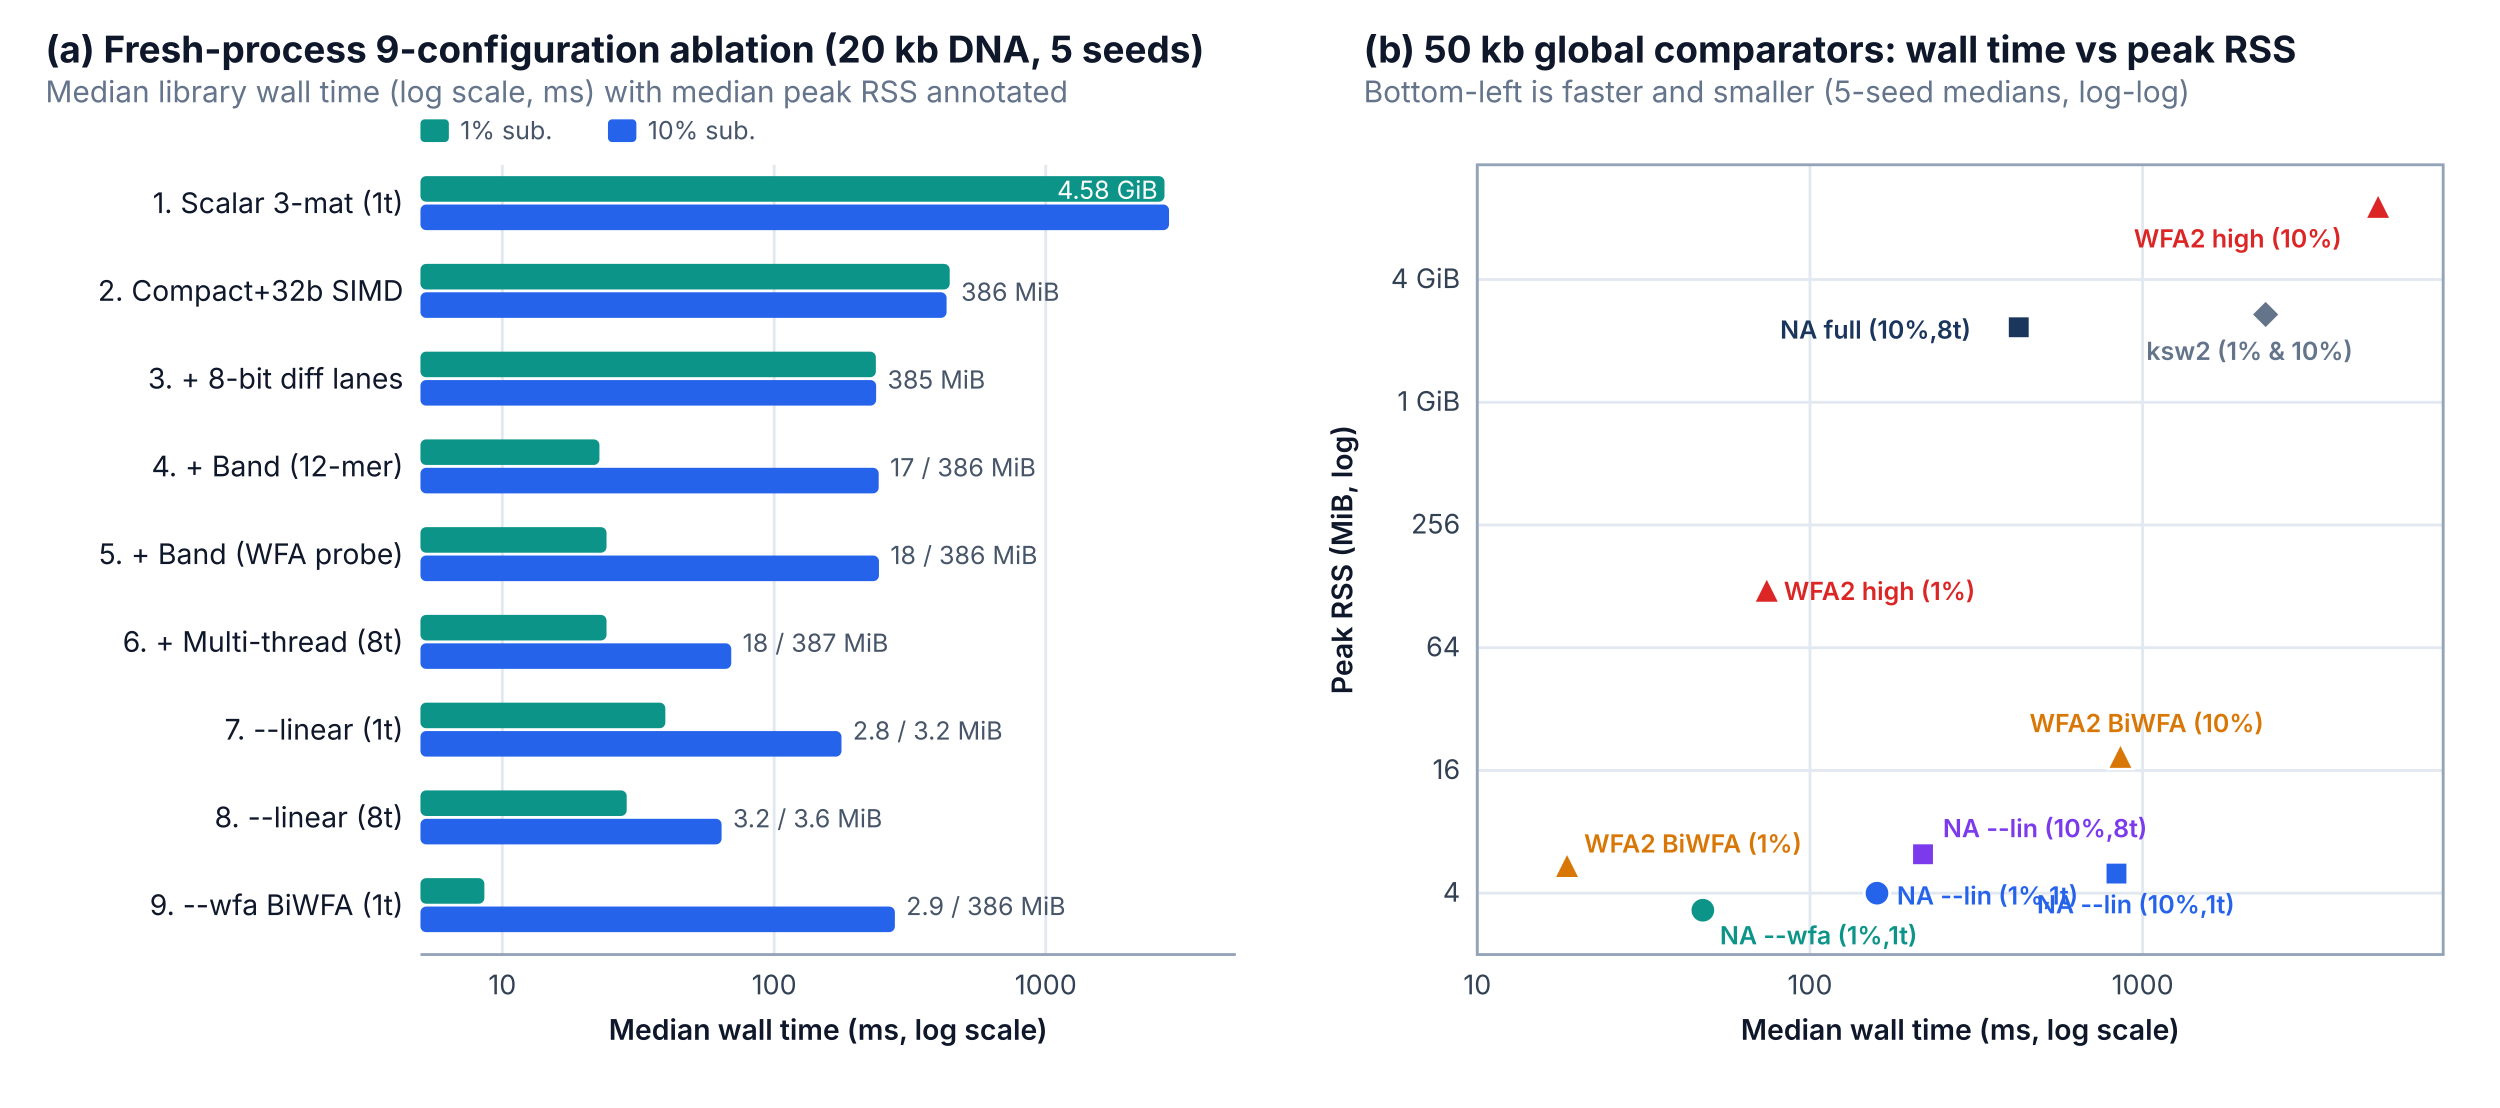
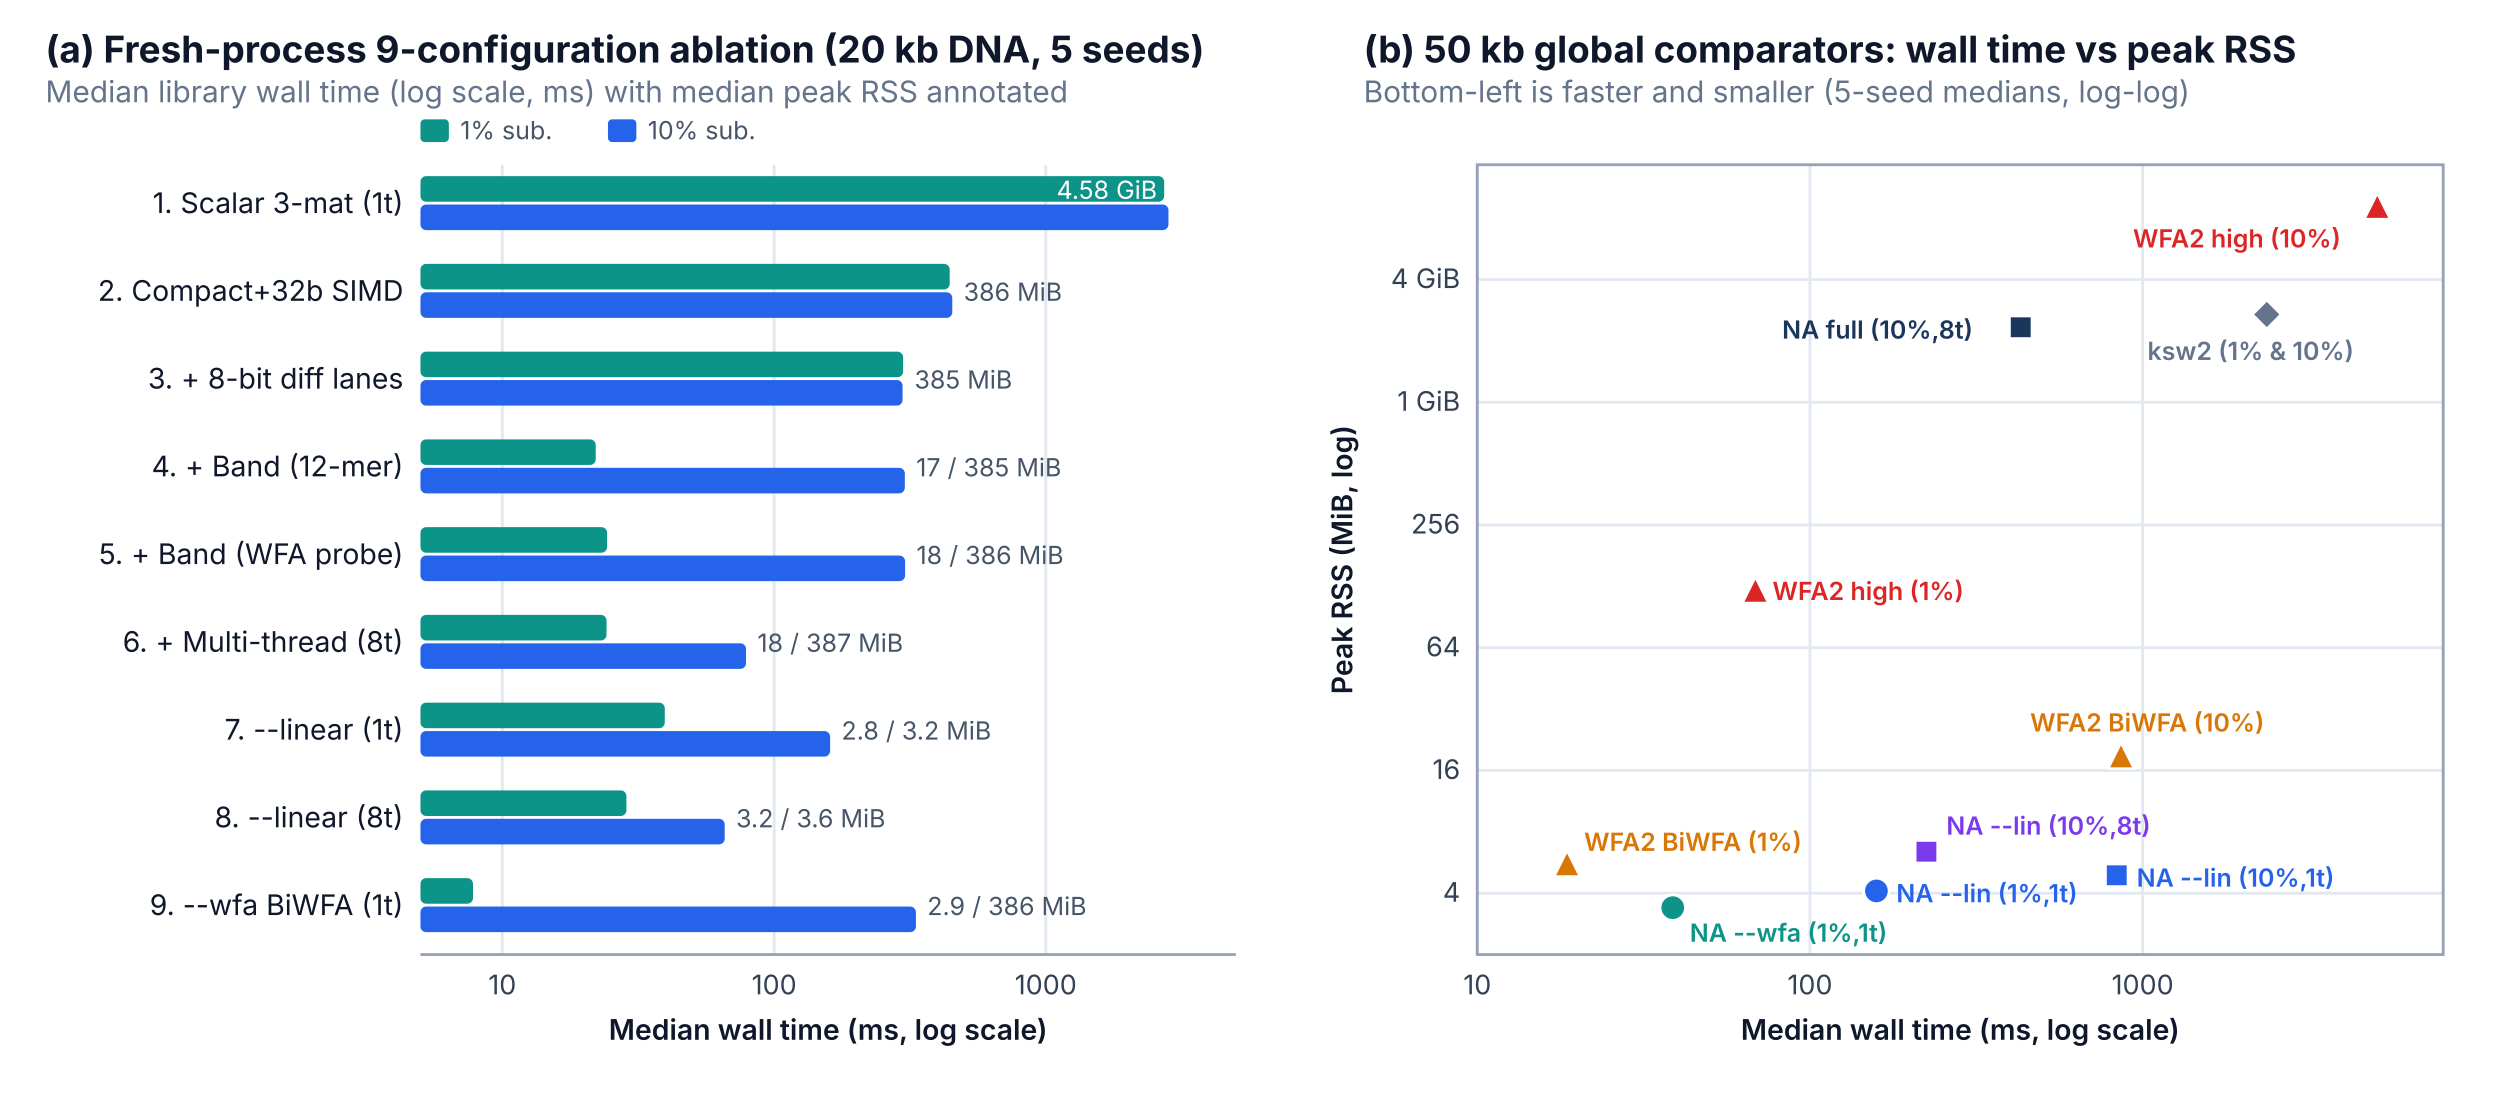
<svg xmlns="http://www.w3.org/2000/svg" viewBox="0 0 880 390" width="880" height="390">
  <defs>
    <marker id="arr" viewBox="0 0 10 10" refX="9" refY="5" markerWidth="6" markerHeight="6" orient="auto-start-reverse">
      <path d="M 0 1.5 L 10 5 L 0 8.5 z" fill="#64748b" />
    </marker>
  </defs>
  <rect width="880" height="390" fill="#ffffff" />
  <style>
    text { font-family: Inter, -apple-system, BlinkMacSystemFont, 'Segoe UI', Helvetica, Arial, sans-serif; fill: #0f172a; }
    .title { font-size: 13px; font-weight: 700; }
    .sub { font-size: 10.5px; fill: #64748b; }
    .lbl { font-size: 10px; }
    .lblb { font-size: 10px; font-weight: 600; }
    .tick { font-size: 9.5px; fill: #334155; }
    .small { font-size: 8.8px; fill: #475569; }
  </style>
  <text x="16" y="22" class="title">(a) Fresh-process 9-configuration ablation (20 kb DNA, 5 seeds)</text>
  <text x="16" y="36" class="sub">Median library wall time (log scale, ms) with median peak RSS annotated</text>
  <line x1="176.8" y1="58" x2="176.8" y2="336" stroke="#e2e8f0" stroke-width="1" />
  <text x="176.8" y="350" text-anchor="middle" class="tick">10</text>
  <line x1="272.5" y1="58" x2="272.5" y2="336" stroke="#e2e8f0" stroke-width="1" />
  <text x="272.5" y="350" text-anchor="middle" class="tick">100</text>
  <line x1="368.1" y1="58" x2="368.1" y2="336" stroke="#e2e8f0" stroke-width="1" />
  <text x="368.1" y="350" text-anchor="middle" class="tick">1000</text>
  <line x1="148" y1="336" x2="435" y2="336" stroke="#94a3b8" stroke-width="1" />
  <text x="291.5" y="366" text-anchor="middle" class="lblb">Median wall time (ms, log scale)</text>
  <text x="142" y="75.0" text-anchor="end" class="lbl">1. Scalar 3-mat (1t)</text>
-   <rect x="148" y="62.0" width="261.9" height="9" rx="2" fill="#0d9488" />
-   <rect x="148" y="72.0" width="263.5" height="9" rx="2" fill="#2563eb" />
-   <text x="407.5" y="70.0" text-anchor="end" class="small" style="fill:#fff">4.58 GiB</text>
+   <rect x="148" y="62.0" width="261.8" height="9" rx="2" fill="#0d9488" />
+   <rect x="148" y="72.0" width="263.3" height="9" rx="2" fill="#2563eb" />
+   <text x="407.3" y="70.0" text-anchor="end" class="small" style="fill:#fff">4.58 GiB</text>
  <text x="142" y="105.889" text-anchor="end" class="lbl">2. Compact+32b SIMD</text>
  <rect x="148" y="92.889" width="186.3" height="9" rx="2" fill="#0d9488" />
-   <rect x="148" y="102.889" width="185.2" height="9" rx="2" fill="#2563eb" />
-   <text x="338.3" y="105.889" class="small">386 MiB</text>
+   <rect x="148" y="102.889" width="187.2" height="9" rx="2" fill="#2563eb" />
+   <text x="339.2" y="105.889" class="small">386 MiB</text>
  <text x="142" y="136.778" text-anchor="end" class="lbl">3. + 8-bit diff lanes</text>
-   <rect x="148" y="123.778" width="160.3" height="9" rx="2" fill="#0d9488" />
-   <rect x="148" y="133.778" width="160.4" height="9" rx="2" fill="#2563eb" />
-   <text x="312.4" y="136.778" class="small">385 MiB</text>
+   <rect x="148" y="123.778" width="169.9" height="9" rx="2" fill="#0d9488" />
+   <rect x="148" y="133.778" width="169.7" height="9" rx="2" fill="#2563eb" />
+   <text x="321.9" y="136.778" class="small">385 MiB</text>
  <text x="142" y="167.667" text-anchor="end" class="lbl">4. + Band (12-mer)</text>
-   <rect x="148" y="154.667" width="63.0" height="9" rx="2" fill="#0d9488" />
-   <rect x="148" y="164.667" width="161.3" height="9" rx="2" fill="#2563eb" />
-   <text x="313.3" y="167.667" class="small">17 / 386 MiB</text>
+   <rect x="148" y="154.667" width="61.7" height="9" rx="2" fill="#0d9488" />
+   <rect x="148" y="164.667" width="170.5" height="9" rx="2" fill="#2563eb" />
+   <text x="322.5" y="167.667" class="small">17 / 385 MiB</text>
  <text x="142" y="198.556" text-anchor="end" class="lbl">5. + Band (WFA probe)</text>
-   <rect x="148" y="185.556" width="65.5" height="9" rx="2" fill="#0d9488" />
-   <rect x="148" y="195.556" width="161.4" height="9" rx="2" fill="#2563eb" />
-   <text x="313.4" y="198.556" class="small">18 / 386 MiB</text>
+   <rect x="148" y="185.556" width="65.7" height="9" rx="2" fill="#0d9488" />
+   <rect x="148" y="195.556" width="170.6" height="9" rx="2" fill="#2563eb" />
+   <text x="322.6" y="198.556" class="small">18 / 386 MiB</text>
  <text x="142" y="229.444" text-anchor="end" class="lbl">6. + Multi-thread (8t)</text>
  <rect x="148" y="216.444" width="65.5" height="9" rx="2" fill="#0d9488" />
-   <rect x="148" y="226.444" width="109.4" height="9" rx="2" fill="#2563eb" />
-   <text x="261.4" y="229.444" class="small">18 / 387 MiB</text>
+   <rect x="148" y="226.444" width="114.6" height="9" rx="2" fill="#2563eb" />
+   <text x="266.6" y="229.444" class="small">18 / 387 MiB</text>
  <text x="142" y="260.333" text-anchor="end" class="lbl">7. --linear (1t)</text>
-   <rect x="148" y="247.333" width="86.2" height="9" rx="2" fill="#0d9488" />
-   <rect x="148" y="257.333" width="148.2" height="9" rx="2" fill="#2563eb" />
-   <text x="300.2" y="260.333" class="small">2.8 / 3.2 MiB</text>
+   <rect x="148" y="247.333" width="86.0" height="9" rx="2" fill="#0d9488" />
+   <rect x="148" y="257.333" width="144.2" height="9" rx="2" fill="#2563eb" />
+   <text x="296.2" y="260.333" class="small">2.8 / 3.2 MiB</text>
  <text x="142" y="291.222" text-anchor="end" class="lbl">8. --linear (8t)</text>
-   <rect x="148" y="278.222" width="72.6" height="9" rx="2" fill="#0d9488" />
-   <rect x="148" y="288.222" width="106.0" height="9" rx="2" fill="#2563eb" />
-   <text x="258.0" y="291.222" class="small">3.2 / 3.6 MiB</text>
+   <rect x="148" y="278.222" width="72.5" height="9" rx="2" fill="#0d9488" />
+   <rect x="148" y="288.222" width="107.1" height="9" rx="2" fill="#2563eb" />
+   <text x="259.1" y="291.222" class="small">3.2 / 3.6 MiB</text>
  <text x="142" y="322.111" text-anchor="end" class="lbl">9. --wfa BiWFA (1t)</text>
-   <rect x="148" y="309.111" width="22.5" height="9" rx="2" fill="#0d9488" />
-   <rect x="148" y="319.111" width="167.0" height="9" rx="2" fill="#2563eb" />
-   <text x="319.0" y="322.111" class="small">2.9 / 386 MiB</text>
+   <rect x="148" y="309.111" width="18.5" height="9" rx="2" fill="#0d9488" />
+   <rect x="148" y="319.111" width="174.4" height="9" rx="2" fill="#2563eb" />
+   <text x="326.4" y="322.111" class="small">2.9 / 386 MiB</text>
  <rect x="148" y="42" width="10" height="8" rx="1.5" fill="#0d9488" />
  <text x="162" y="49" class="small">1% sub.</text>
  <rect x="214" y="42" width="10" height="8" rx="1.5" fill="#2563eb" />
  <text x="228" y="49" class="small">10% sub.</text>
  <text x="480" y="22" class="title">(b) 50 kb global comparators: wall time vs peak RSS</text>
  <text x="480" y="36" class="sub">Bottom-left is faster and smaller (5-seed medians, log-log)</text>
  <line x1="520.0" y1="58" x2="520.0" y2="336" stroke="#e2e8f0" stroke-width="1" />
  <text x="520.0" y="350" text-anchor="middle" class="tick">10</text>
  <line x1="637.1" y1="58" x2="637.1" y2="336" stroke="#e2e8f0" stroke-width="1" />
  <text x="637.1" y="350" text-anchor="middle" class="tick">100</text>
  <line x1="754.2" y1="58" x2="754.2" y2="336" stroke="#e2e8f0" stroke-width="1" />
  <text x="754.2" y="350" text-anchor="middle" class="tick">1000</text>
  <line x1="520" y1="314.4" x2="860" y2="314.4" stroke="#e2e8f0" stroke-width="1" />
  <text x="514" y="317.4" text-anchor="end" class="tick">4</text>
  <line x1="520" y1="271.2" x2="860" y2="271.2" stroke="#e2e8f0" stroke-width="1" />
  <text x="514" y="274.2" text-anchor="end" class="tick">16</text>
  <line x1="520" y1="228.0" x2="860" y2="228.0" stroke="#e2e8f0" stroke-width="1" />
  <text x="514" y="231.0" text-anchor="end" class="tick">64</text>
  <line x1="520" y1="184.8" x2="860" y2="184.8" stroke="#e2e8f0" stroke-width="1" />
  <text x="514" y="187.8" text-anchor="end" class="tick">256</text>
  <line x1="520" y1="141.6" x2="860" y2="141.6" stroke="#e2e8f0" stroke-width="1" />
  <text x="514" y="144.6" text-anchor="end" class="tick">1 GiB</text>
  <line x1="520" y1="98.4" x2="860" y2="98.4" stroke="#e2e8f0" stroke-width="1" />
  <text x="514" y="101.4" text-anchor="end" class="tick">4 GiB</text>
  <rect x="520" y="58" width="340" height="278" fill="none" stroke="#94a3b8" stroke-width="1" />
  <text x="690.0" y="366" text-anchor="middle" class="lblb">Median wall time (ms, log scale)</text>
  <text x="476" y="197.0" text-anchor="middle" class="lblb" transform="rotate(-90 476 197.0)">Peak RSS (MiB, log)</text>
-   <circle cx="599.4" cy="320.4" r="4.5" fill="#0d9488" stroke="#fff" stroke-width="1" />
-   <text x="605.4" y="332.4" class="small" style="fill:#0d9488;font-weight:600">NA --wfa (1%,1t)</text>
-   <circle cx="660.7" cy="314.4" r="4.5" fill="#2563eb" stroke="#fff" stroke-width="1" />
-   <text x="667.7" y="318.4" class="small" style="fill:#2563eb;font-weight:600">NA --lin (1%,1t)</text>
-   <rect x="741.0" y="303.5" width="8" height="8" fill="#2563eb" stroke="#fff" stroke-width="1" />
-   <text x="717.0" y="321.5" class="small" style="fill:#2563eb;font-weight:600">NA --lin (10%,1t)</text>
-   <rect x="672.9" y="296.7" width="8" height="8" fill="#7c3aed" stroke="#fff" stroke-width="1" />
-   <text x="683.9" y="294.7" class="small" style="fill:#7c3aed;font-weight:600">NA --lin (10%,8t)</text>
-   <polygon points="551.6,300.1 547.1,309.1 556.1,309.1" fill="#d97706" stroke="#fff" stroke-width="0.8" />
-   <text x="557.6" y="300.1" class="small" style="fill:#d97706;font-weight:600">WFA2 BiWFA (1%)</text>
-   <polygon points="746.4,261.7 741.9,270.7 750.9,270.7" fill="#d97706" stroke="#fff" stroke-width="0.8" />
-   <text x="714.4" y="257.7" class="small" style="fill:#d97706;font-weight:600">WFA2 BiWFA (10%)</text>
-   <polygon points="621.9,203.2 617.4,212.2 626.4,212.2" fill="#dc2626" stroke="#fff" stroke-width="0.8" />
-   <text x="627.9" y="211.2" class="small" style="fill:#dc2626;font-weight:600">WFA2 high (1%)</text>
-   <polygon points="837.1,68.1 832.6,77.1 841.6,77.1" fill="#dc2626" stroke="#fff" stroke-width="0.8" />
-   <text x="751.1" y="87.1" class="small" style="fill:#dc2626;font-weight:600">WFA2 high (10%)</text>
-   <polygon points="797.5,105.7 802.5,110.7 797.5,115.7 792.5,110.7" fill="#64748b" stroke="#fff" stroke-width="0.8" />
-   <text x="755.5" y="126.7" class="small" style="fill:#64748b;font-weight:600">ksw2 (1% &amp; 10%)</text>
-   <rect x="706.6" y="111.2" width="8" height="8" fill="#1b365d" stroke="#fff" stroke-width="1" />
-   <text x="626.6" y="119.2" class="small" style="fill:#1b365d;font-weight:600">NA full (10%,8t)</text>
+   <circle cx="588.8" cy="319.5" r="4.5" fill="#0d9488" stroke="#fff" stroke-width="1" />
+   <text x="594.8" y="331.5" class="small" style="fill:#0d9488;font-weight:600">NA --wfa (1%,1t)</text>
+   <circle cx="660.5" cy="313.6" r="4.5" fill="#2563eb" stroke="#fff" stroke-width="1" />
+   <text x="667.5" y="317.6" class="small" style="fill:#2563eb;font-weight:600">NA --lin (1%,1t)</text>
+   <rect x="741.1" y="304.1" width="8" height="8" fill="#2563eb" stroke="#fff" stroke-width="1" />
+   <text x="752.1" y="312.1" class="small" style="fill:#2563eb;font-weight:600">NA --lin (10%,1t)</text>
+   <rect x="674.1" y="295.8" width="8" height="8" fill="#7c3aed" stroke="#fff" stroke-width="1" />
+   <text x="685.1" y="293.8" class="small" style="fill:#7c3aed;font-weight:600">NA --lin (10%,8t)</text>
+   <polygon points="551.6,299.5 547.1,308.5 556.1,308.5" fill="#d97706" stroke="#fff" stroke-width="0.8" />
+   <text x="557.6" y="299.5" class="small" style="fill:#d97706;font-weight:600">WFA2 BiWFA (1%)</text>
+   <polygon points="746.6,261.5 742.1,270.5 751.1,270.5" fill="#d97706" stroke="#fff" stroke-width="0.8" />
+   <text x="714.6" y="257.5" class="small" style="fill:#d97706;font-weight:600">WFA2 BiWFA (10%)</text>
+   <polygon points="617.9,203.2 613.4,212.2 622.4,212.2" fill="#dc2626" stroke="#fff" stroke-width="0.8" />
+   <text x="623.9" y="211.2" class="small" style="fill:#dc2626;font-weight:600">WFA2 high (1%)</text>
+   <polygon points="836.8,68.1 832.3,77.1 841.3,77.1" fill="#dc2626" stroke="#fff" stroke-width="0.8" />
+   <text x="750.8" y="87.1" class="small" style="fill:#dc2626;font-weight:600">WFA2 high (10%)</text>
+   <polygon points="797.9,105.7 802.9,110.7 797.9,115.7 792.9,110.7" fill="#64748b" stroke="#fff" stroke-width="0.8" />
+   <text x="755.9" y="126.7" class="small" style="fill:#64748b;font-weight:600">ksw2 (1% &amp; 10%)</text>
+   <rect x="707.3" y="111.2" width="8" height="8" fill="#1b365d" stroke="#fff" stroke-width="1" />
+   <text x="627.3" y="119.2" class="small" style="fill:#1b365d;font-weight:600">NA full (10%,8t)</text>
</svg>
